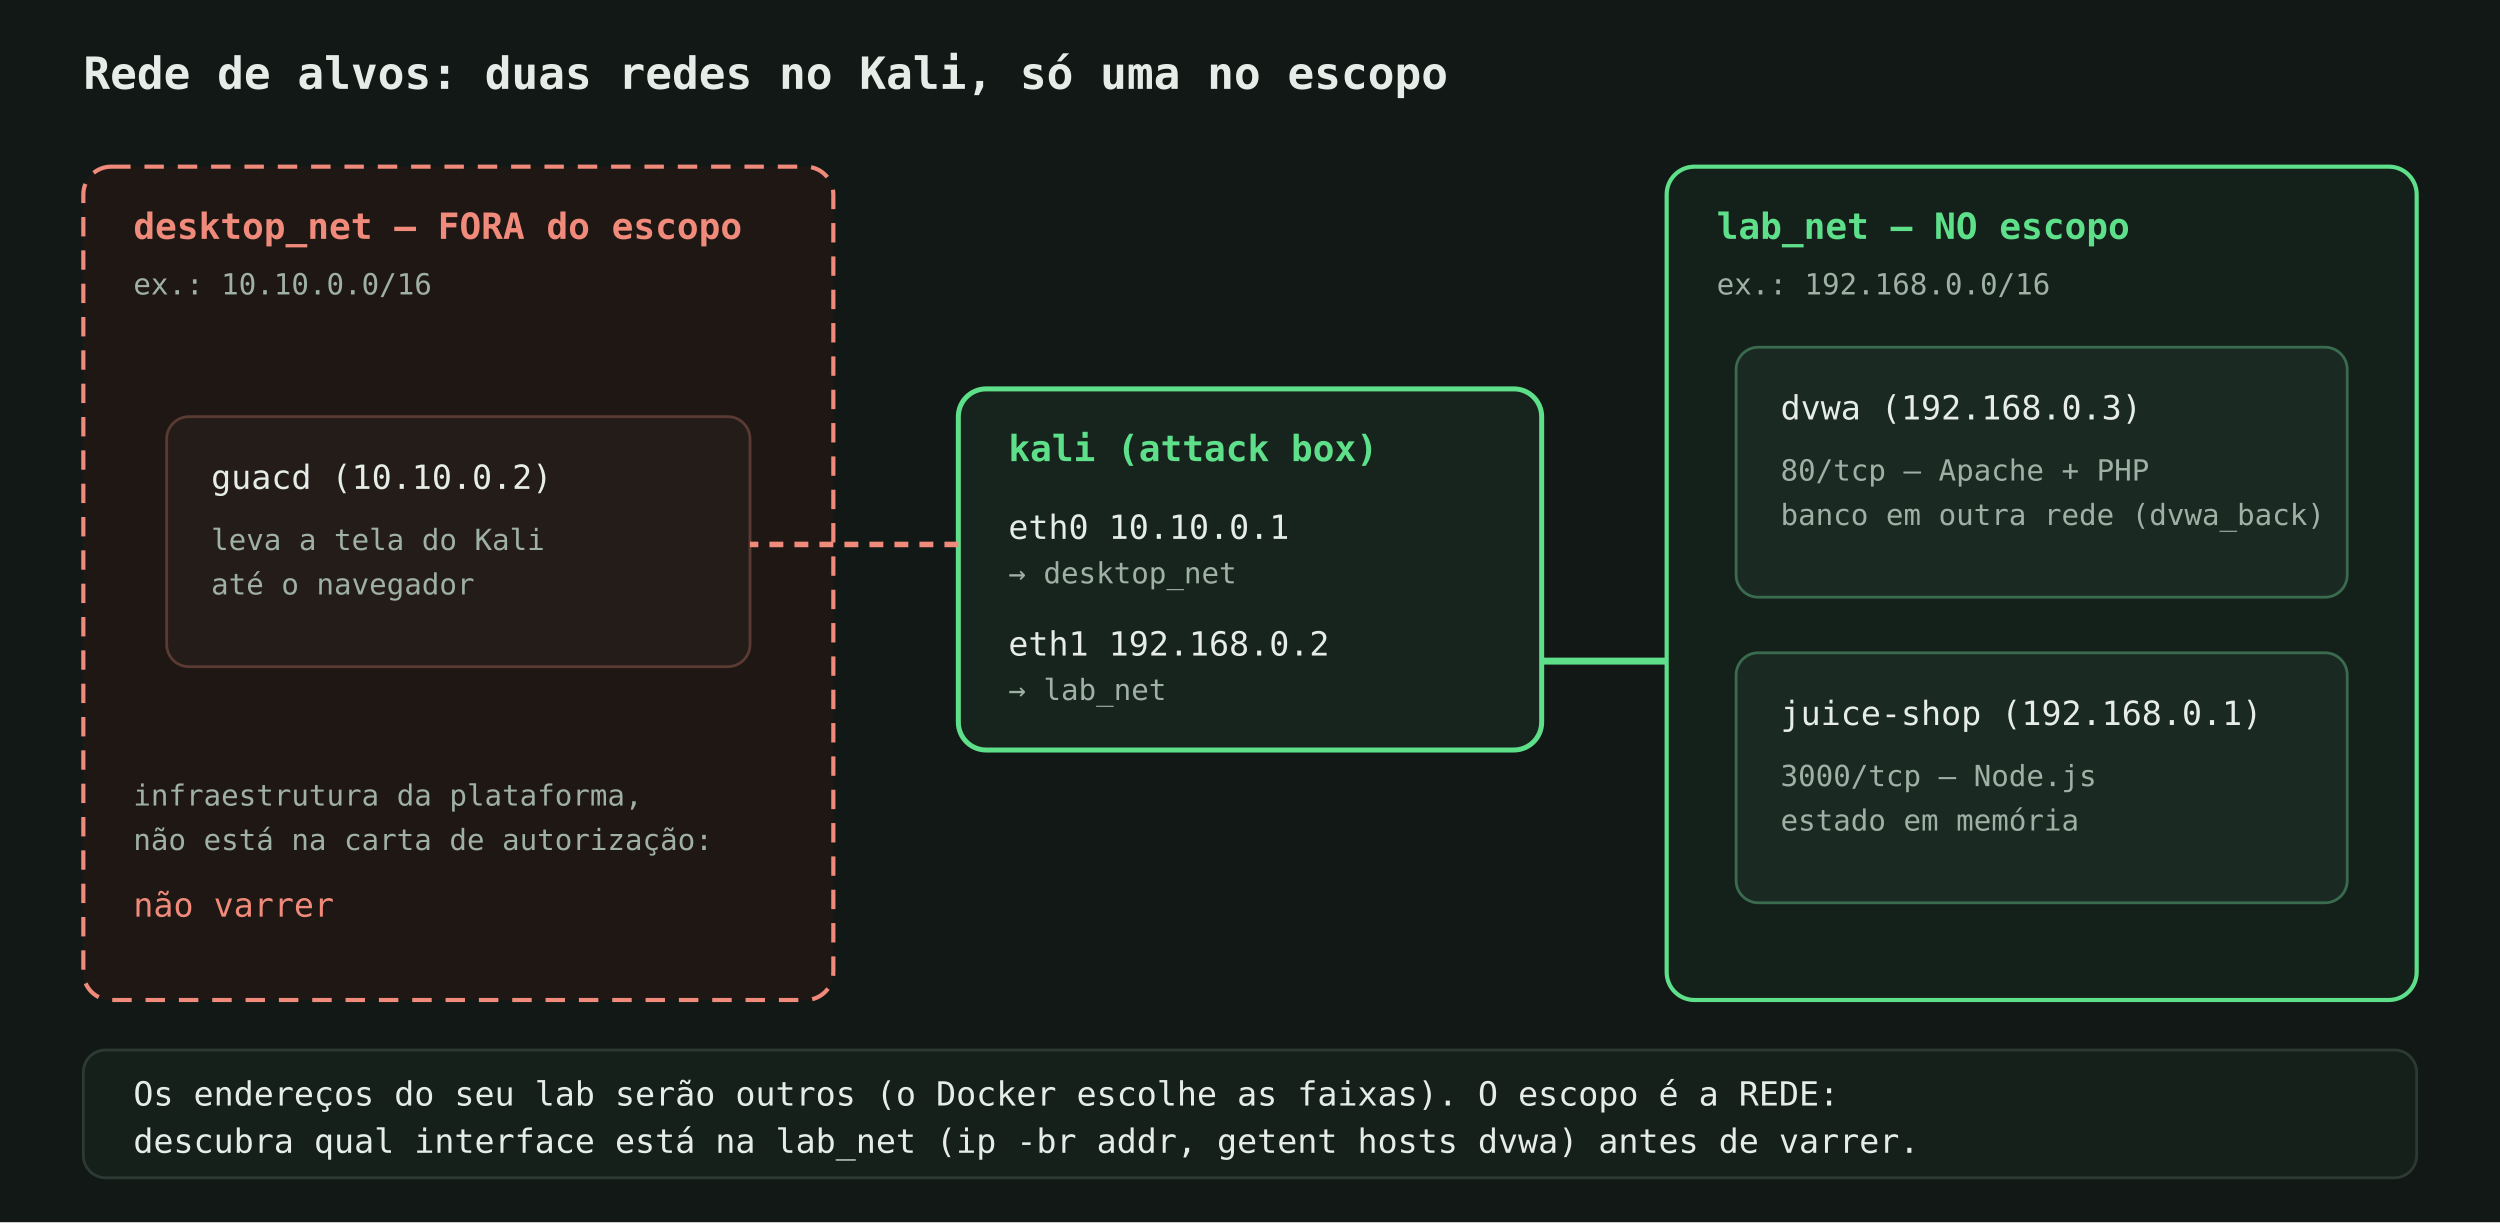
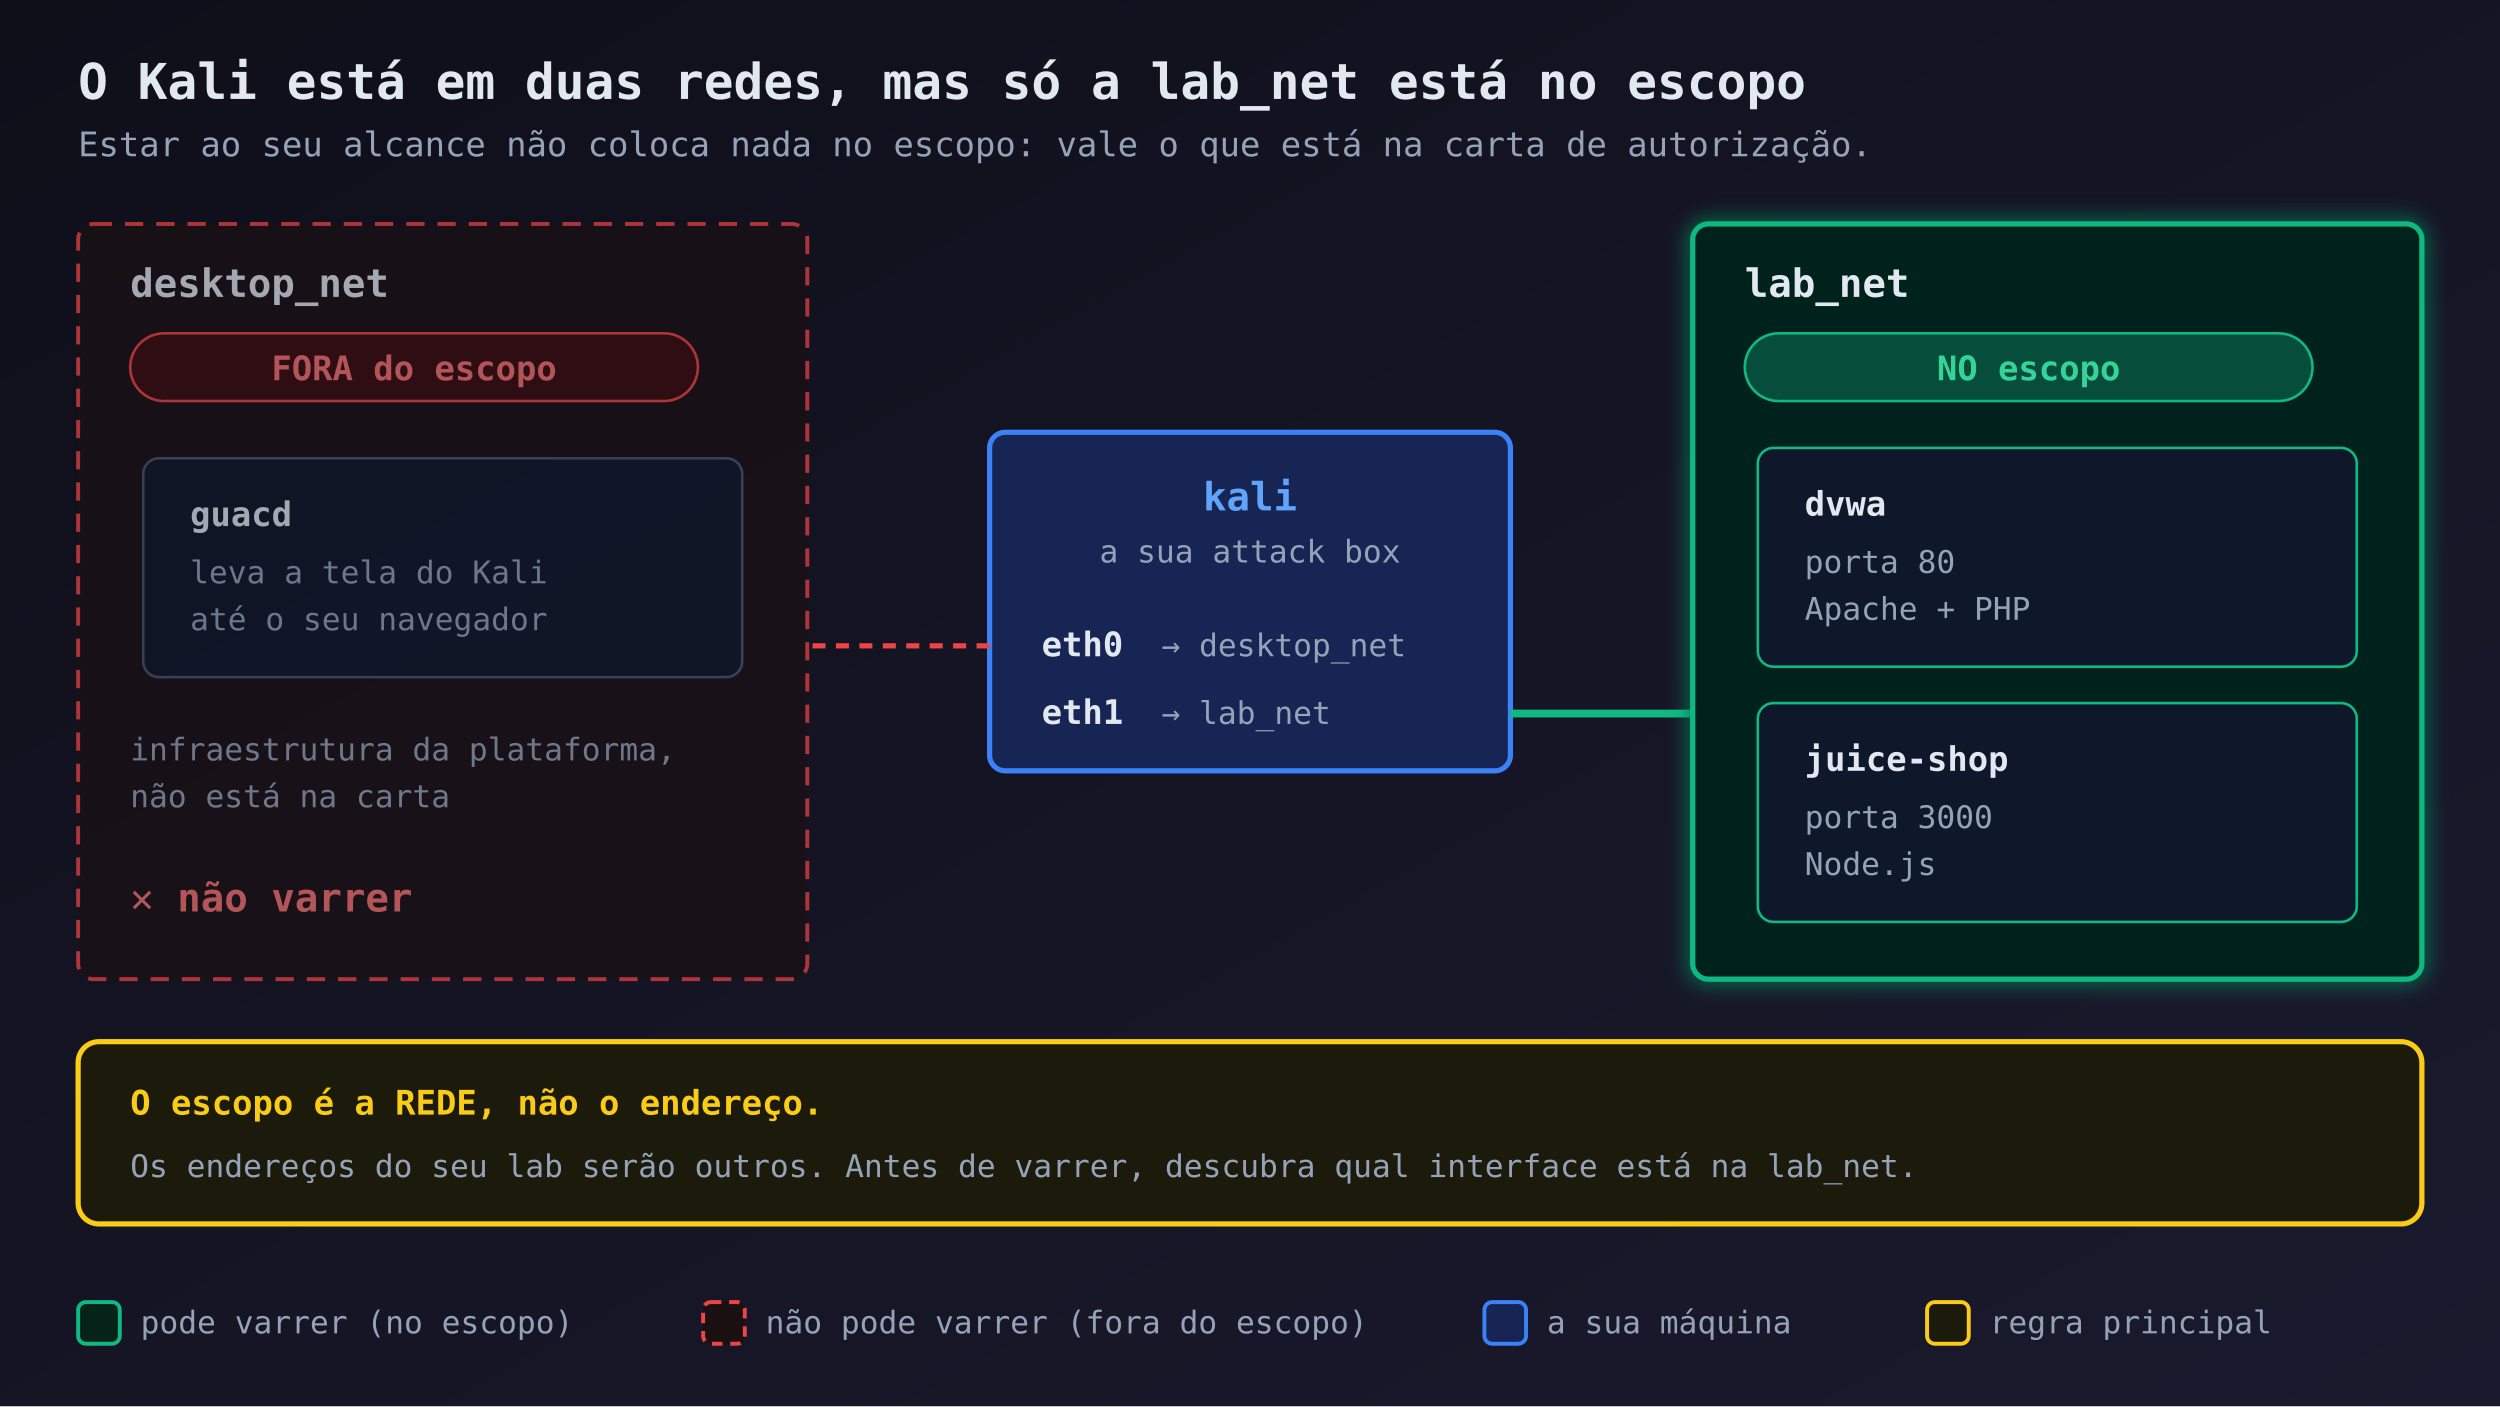
- <svg xmlns="http://www.w3.org/2000/svg" viewBox="0 0 900 440" role="img" aria-labelledby="t d">
+ <svg xmlns="http://www.w3.org/2000/svg" viewBox="0 0 960 540" width="960" height="540" role="img" aria-labelledby="t d">
  <style>
-     text { font-family: ui-monospace, "DejaVu Sans Mono", Menlo, Consolas, monospace; fill: #e6ede8; }
-     .t { font-size: 16px; font-weight: 700; }
-     .h { font-size: 13px; font-weight: 700; fill: #5cc8d8; }
-     .b { font-size: 12px; }
-     .s { font-size: 10.5px; fill: #9fb0a6; }
-     .g { fill: #5ee08a; }
-     .r { fill: #f08a7a; }
+     text { font-family: 'SF Mono', 'Fira Code', 'Cascadia Code', 'DejaVu Sans Mono', 'Courier New', monospace; fill: #e2e8f0; }
+     .title { font-size: 19px; font-weight: 700; }
+     .sub { font-size: 13px; fill: #94a3b8; }
+     .h { font-size: 15px; font-weight: 700; }
+     .b { font-size: 13px; font-weight: 700; }
+     .s { font-size: 12px; fill: #94a3b8; }
+     .green { fill: #34d399; }
+     .red { fill: #f87171; }
+     .blue { fill: #60a5fa; }
+     .gold { fill: #facc15; }
+     .leg { font-size: 12px; fill: #94a3b8; }
  </style>
-   <rect width="900" height="440" fill="#121815" />
-   <text class="t" x="30" y="32">Rede de alvos: duas redes no Kali, só uma no escopo</text>
-   <rect x="30" y="60" width="270" height="300" rx="10" fill="#1f1714" stroke="#f08a7a" stroke-width="1.5" stroke-dasharray="7 5" />
-   <text class="h r" x="48" y="86">desktop_net — FORA do escopo</text>
-   <text class="s" x="48" y="106">ex.: 10.10.0.0/16</text>
-   <rect x="60" y="150" width="210" height="90" rx="8" fill="#241c19" stroke="#5a3a33" />
-   <text class="b" x="76" y="176">guacd (10.10.0.2)</text>
-   <text class="s" x="76" y="198">leva a tela do Kali</text>
-   <text class="s" x="76" y="214">até o navegador</text>
-   <text class="s" x="48" y="290">infraestrutura da plataforma,</text>
-   <text class="s" x="48" y="306">não está na carta de autorização:</text>
-   <text class="b r" x="48" y="330">não varrer</text>
-   <rect x="345" y="140" width="210" height="130" rx="10" fill="#17241d" stroke="#5ee08a" stroke-width="1.8" />
-   <text class="h g" x="363" y="166">kali (attack box)</text>
-   <text class="b" x="363" y="194">eth0 10.10.0.1</text>
-   <text class="s" x="363" y="210">→ desktop_net</text>
-   <text class="b" x="363" y="236">eth1 192.168.0.2</text>
-   <text class="s" x="363" y="252">→ lab_net</text>
-   <line x1="345" y1="196" x2="270" y2="196" stroke="#f08a7a" stroke-width="2" stroke-dasharray="5 4" />
-   <line x1="555" y1="238" x2="600" y2="238" stroke="#5ee08a" stroke-width="2.5" />
-   <rect x="600" y="60" width="270" height="300" rx="10" fill="#14201a" stroke="#5ee08a" stroke-width="1.5" />
-   <text class="h g" x="618" y="86">lab_net — NO escopo</text>
-   <text class="s" x="618" y="106">ex.: 192.168.0.0/16</text>
-   <rect x="625" y="125" width="220" height="90" rx="8" fill="#1a2a22" stroke="#3b6b4f" />
-   <text class="b" x="641" y="151">dvwa (192.168.0.3)</text>
-   <text class="s" x="641" y="173">80/tcp — Apache + PHP</text>
-   <text class="s" x="641" y="189">banco em outra rede (dvwa_back)</text>
-   <rect x="625" y="235" width="220" height="90" rx="8" fill="#1a2a22" stroke="#3b6b4f" />
-   <text class="b" x="641" y="261">juice-shop (192.168.0.1)</text>
-   <text class="s" x="641" y="283">3000/tcp — Node.js</text>
-   <text class="s" x="641" y="299">estado em memória</text>
-   <rect x="30" y="378" width="840" height="46" rx="8" fill="#16201b" stroke="#2c3a33" />
-   <text class="b" x="48" y="398">Os endereços do seu lab serão outros (o Docker escolhe as faixas). O escopo é a REDE:</text>
-   <text class="b" x="48" y="415">descubra qual interface está na lab_net (ip -br addr, getent hosts dvwa) antes de varrer.</text>
+   <defs>
+     <linearGradient id="bg-grad" x1="0%" y1="0%" x2="100%" y2="100%">
+       <stop offset="0%" stop-color="#0f0f1a" />
+       <stop offset="100%" stop-color="#1a1a2e" />
+     </linearGradient>
+     <filter id="glow-green" x="-20%" y="-20%" width="140%" height="140%">
+       <feGaussianBlur stdDeviation="4" result="blur" />
+       <feMerge>
+         <feMergeNode in="blur" />
+         <feMergeNode in="SourceGraphic" />
+       </feMerge>
+     </filter>
+   </defs>
+   <rect width="960" height="540" fill="url(#bg-grad)" />
+   <text class="title" x="30" y="38">O Kali está em duas redes, mas só a lab_net está no escopo</text>
+   <text class="sub" x="30" y="60">Estar ao seu alcance não coloca nada no escopo: vale o que está na carta de autorização.</text>
+   <g opacity="0.7">
+     <rect x="30" y="86" width="280" height="290" rx="6" fill="#1a1012" stroke="#ef4444" stroke-width="1.5" stroke-dasharray="7 5" />
+     <text class="h" x="50" y="114">desktop_net</text>
+     <rect x="50" y="128" width="218" height="26" rx="13" fill="#3b0d0d" stroke="#ef4444" />
+     <text class="b red" x="159" y="146" text-anchor="middle">FORA do escopo</text>
+     <rect x="55" y="176" width="230" height="84" rx="6" fill="#0f172a" stroke="#475569" />
+     <text class="b" x="73" y="202">guacd</text>
+     <text class="s" x="73" y="224">leva a tela do Kali</text>
+     <text class="s" x="73" y="242">até o seu navegador</text>
+     <text class="s" x="50" y="292">infraestrutura da plataforma,</text>
+     <text class="s" x="50" y="310">não está na carta</text>
+     <text class="h red" x="50" y="350">✕ não varrer</text>
+   </g>
+   <rect x="380" y="166" width="200" height="130" rx="6" fill="#172554" stroke="#3b82f6" stroke-width="2" />
+   <text class="h blue" x="480" y="196" text-anchor="middle">kali</text>
+   <text class="s" x="480" y="216" text-anchor="middle">a sua attack box</text>
+   <text class="b" x="400" y="252">eth0</text>
+   <text class="s" x="446" y="252">→ desktop_net</text>
+   <text class="b" x="400" y="278">eth1</text>
+   <text class="s" x="446" y="278">→ lab_net</text>
+   <line x1="380" y1="248" x2="310" y2="248" stroke="#ef4444" stroke-width="2" stroke-dasharray="5 4" />
+   <line x1="580" y1="274" x2="650" y2="274" stroke="#10b981" stroke-width="3" />
+   <rect x="650" y="86" width="280" height="290" rx="6" fill="#06231a" stroke="#10b981" stroke-width="2" filter="url(#glow-green)" />
+   <text class="h" x="670" y="114">lab_net</text>
+   <rect x="670" y="128" width="218" height="26" rx="13" fill="#064e3b" stroke="#10b981" />
+   <text class="b green" x="779" y="146" text-anchor="middle">NO escopo</text>
+   <rect x="675" y="172" width="230" height="84" rx="6" fill="#0f172a" stroke="#10b981" />
+   <text class="b" x="693" y="198">dvwa</text>
+   <text class="s" x="693" y="220">porta 80</text>
+   <text class="s" x="693" y="238">Apache + PHP</text>
+   <rect x="675" y="270" width="230" height="84" rx="6" fill="#0f172a" stroke="#10b981" />
+   <text class="b" x="693" y="296">juice-shop</text>
+   <text class="s" x="693" y="318">porta 3000</text>
+   <text class="s" x="693" y="336">Node.js</text>
+   <rect x="30" y="400" width="900" height="70" rx="8" fill="#1c1a0b" stroke="#facc15" stroke-width="2" />
+   <text class="b gold" x="50" y="428">O escopo é a REDE, não o endereço.</text>
+   <text class="s" x="50" y="452">Os endereços do seu lab serão outros. Antes de varrer, descubra qual interface está na lab_net.</text>
+   <rect x="30" y="500" width="16" height="16" rx="3" fill="#06231a" stroke="#10b981" stroke-width="1.5" />
+   <text class="leg" x="54" y="512">pode varrer (no escopo)</text>
+   <rect x="270" y="500" width="16" height="16" rx="3" fill="#1a1012" stroke="#ef4444" stroke-width="1.5" stroke-dasharray="4 3" />
+   <text class="leg" x="294" y="512">não pode varrer (fora do escopo)</text>
+   <rect x="570" y="500" width="16" height="16" rx="3" fill="#172554" stroke="#3b82f6" stroke-width="1.5" />
+   <text class="leg" x="594" y="512">a sua máquina</text>
+   <rect x="740" y="500" width="16" height="16" rx="3" fill="#1c1a0b" stroke="#facc15" stroke-width="1.5" />
+   <text class="leg" x="764" y="512">regra principal</text>
</svg>
